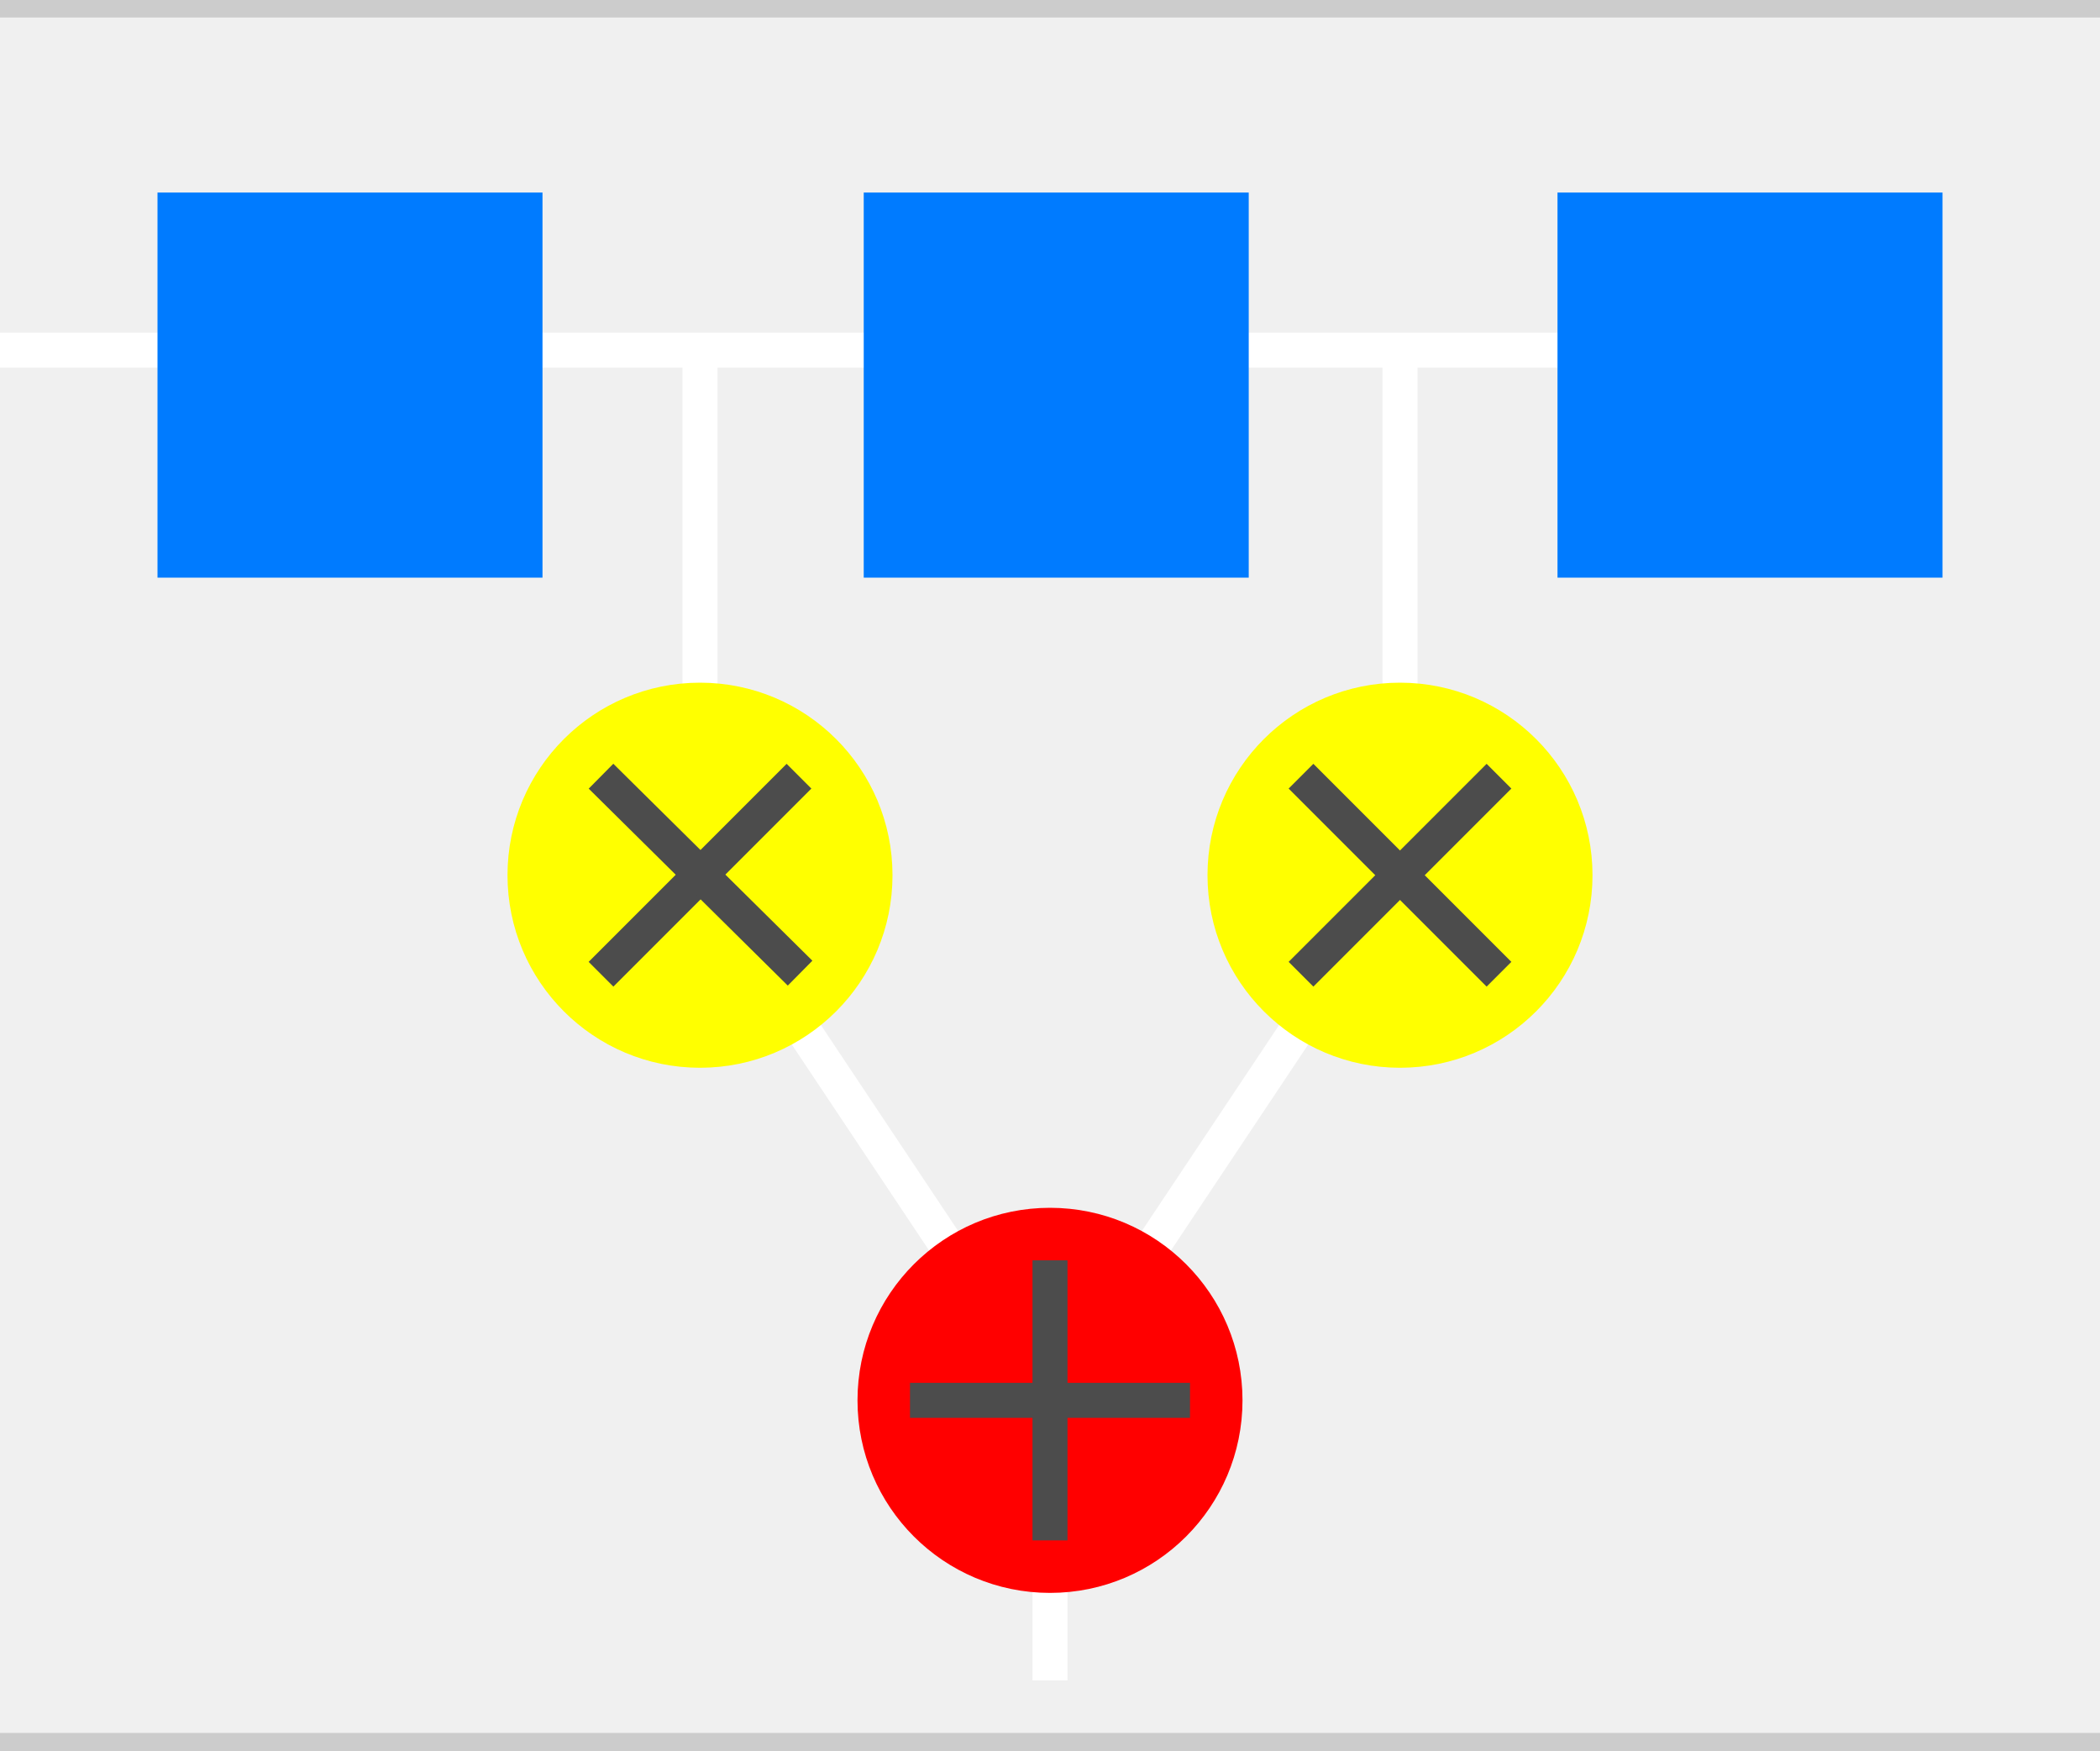
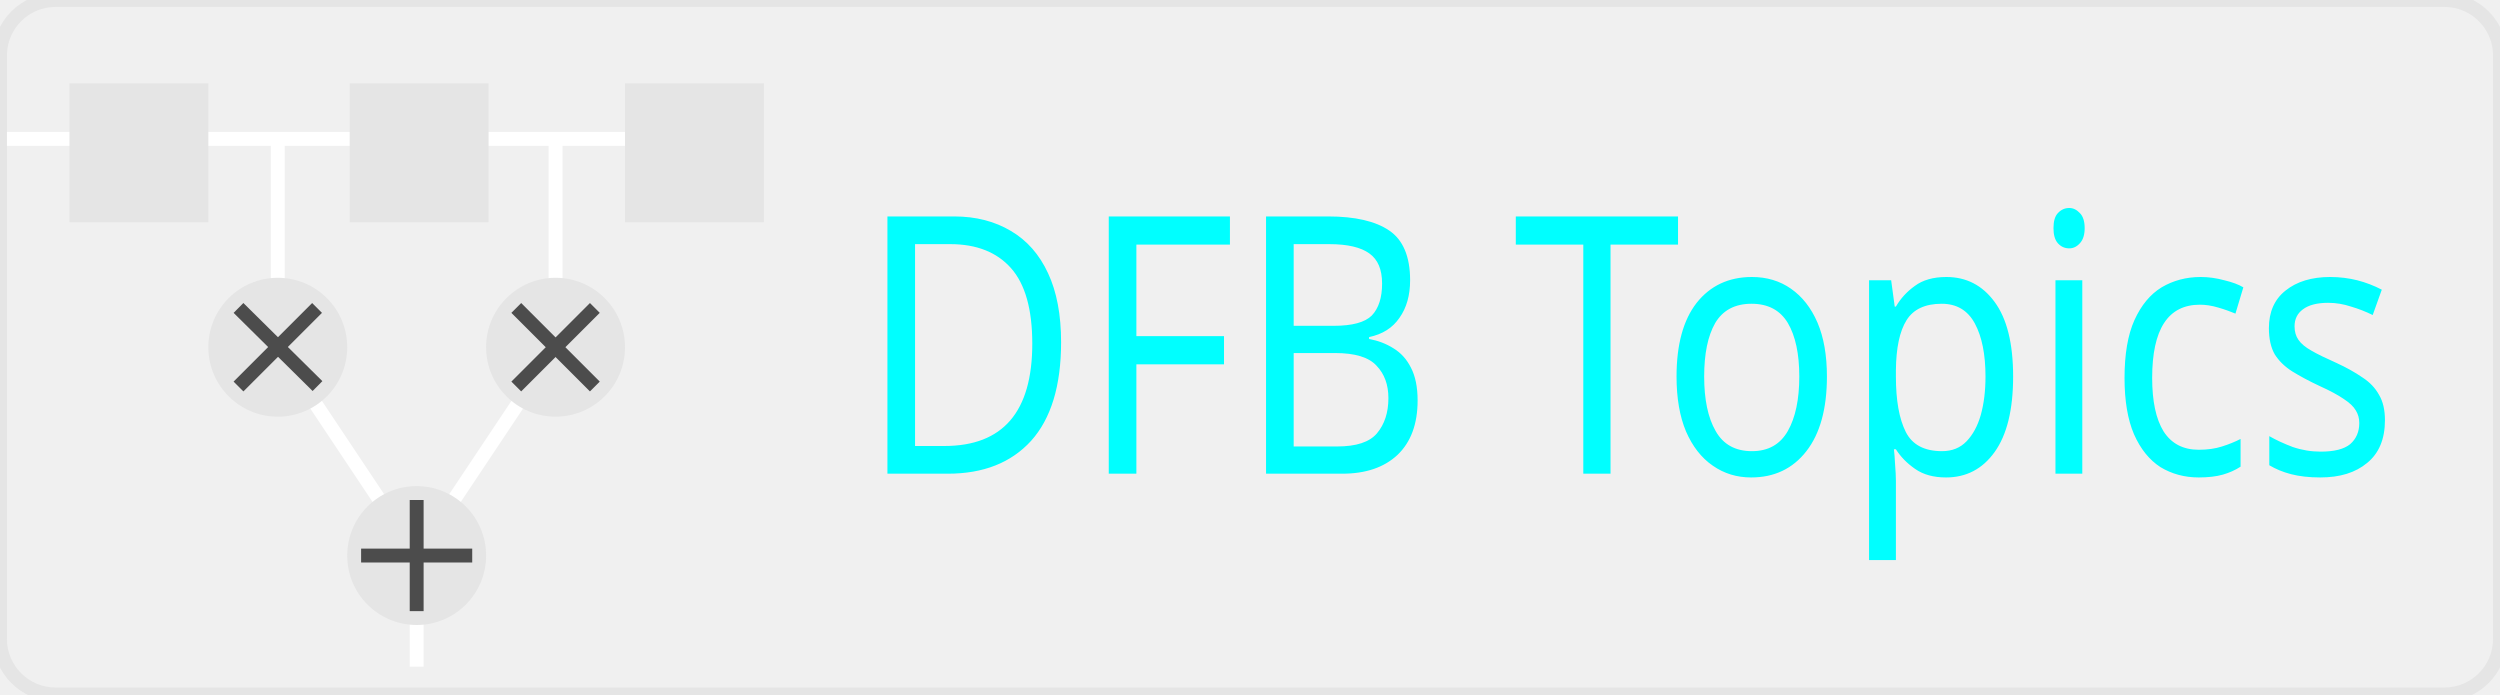
- <svg xmlns="http://www.w3.org/2000/svg" width="60" height="50">
+ <svg xmlns="http://www.w3.org/2000/svg" width="180" height="50">
  <g>
-     <line id="svg_11" y2="10" x2="50" y1="10" x1="0" stroke-linecap="null" stroke-linejoin="null" stroke-dasharray="null" stroke-width="null" stroke="#ffffff" fill="none" />
-     <line id="svg_12" y2="25" x2="20" y1="10" x1="20" stroke-linecap="null" stroke-linejoin="null" stroke-dasharray="null" stroke-width="null" stroke="#ffffff" fill="none" />
-     <line id="svg_15" y2="25" x2="40" y1="10" x1="40" stroke-linecap="null" stroke-linejoin="null" stroke-dasharray="null" stroke-width="null" stroke="#ffffff" fill="none" />
-     <line id="svg_16" y2="40" x2="30" y1="25" x1="20" stroke-linecap="null" stroke-linejoin="null" stroke-dasharray="null" stroke-width="null" stroke="#ffffff" fill="none" />
-     <line id="svg_18" y2="40" x2="30" y1="25" x1="40" stroke-linecap="null" stroke-linejoin="null" stroke-dasharray="null" stroke-width="null" stroke="#ffffff" fill="none" />
-     <line id="svg_20" y2="48" x2="30" y1="40" x1="30" stroke-linecap="null" stroke-linejoin="null" stroke-dasharray="null" stroke-width="null" stroke="#ffffff" fill="none" />
-     <ellipse id="svg_10" ry="5" rx="5" cy="40" cx="30" stroke-linecap="null" stroke-linejoin="null" stroke-dasharray="null" stroke-width="null" stroke="#ff0000" fill="#ff0000" />
-     <ellipse id="svg_9" ry="5" rx="5" cy="25" cx="40" stroke-linecap="null" stroke-linejoin="null" stroke-dasharray="null" stroke-width="null" stroke="#ffff00" fill="#ffff00" />
-     <ellipse stroke="#ffff00" ry="5" rx="5" id="svg_1" cy="25" cx="20" stroke-linecap="null" stroke-linejoin="null" stroke-dasharray="null" stroke-width="null" fill="#ffff00" />
-     <rect id="svg_7" height="10" width="10" y="6" x="45" stroke-linecap="null" stroke-linejoin="null" stroke-dasharray="null" stroke-width="null" stroke="#007bff" fill="#007bff" />
-     <rect id="svg_4" height="10" width="10" y="6" x="25.178" stroke-linecap="null" stroke-linejoin="null" stroke-dasharray="null" stroke-width="null" stroke="#007bff" fill="#007bff" />
-     <rect id="svg_2" height="10" width="10" y="6" x="5" stroke-linecap="null" stroke-linejoin="null" stroke-dasharray="null" stroke-width="null" stroke="#007bff" fill="#007bff" />
-     <line stroke="#4c4c4c" transform="rotate(-45 20,25) " id="svg_17" y2="25" x2="24" y1="25" x1="16" stroke-linecap="null" stroke-linejoin="null" stroke-dasharray="null" stroke-width="null" fill="none" />
-     <line stroke="#4c4c4c" transform="rotate(45 20,25) " y2="24.956" x2="24" y1="25" x1="16" stroke-linecap="null" stroke-linejoin="null" stroke-dasharray="null" stroke-width="null" fill="none" id="svg_21" />
-     <line stroke="#4c4c4c" transform="rotate(45 40,25) " y2="25" x2="44" y1="25" x1="36" stroke-linecap="null" stroke-linejoin="null" stroke-dasharray="null" stroke-width="null" fill="none" id="svg_23" />
-     <line stroke="#4c4c4c" transform="rotate(-45 40,25) " y2="25" x2="44" y1="25" x1="36" stroke-linecap="null" stroke-linejoin="null" stroke-dasharray="null" stroke-width="null" fill="none" id="svg_24" />
-     <line stroke="#4c4c4c" y2="40" x2="34" y1="40" x1="26" stroke-linecap="null" stroke-linejoin="null" stroke-dasharray="null" stroke-width="null" fill="none" id="svg_8" />
-     <line stroke="#4c4c4c" transform="rotate(90 30,40) " y2="40" x2="34" y1="40" x1="26" stroke-linecap="null" stroke-linejoin="null" stroke-dasharray="null" stroke-width="null" fill="none" id="svg_14" />
-     <line id="svg_6" y2="0" x2="60" y1="0" x1="0" stroke-linecap="null" stroke-linejoin="null" stroke-dasharray="null" stroke="#cccccc" fill="none" />
-     <line id="svg_13" y2="50" x2="60" y1="50" x1="0" stroke-linecap="null" stroke-linejoin="null" stroke-dasharray="null" stroke="#cccccc" fill="none" />
+     <line fill="none" stroke="#ffffff" stroke-width="null" stroke-dasharray="null" stroke-linejoin="null" stroke-linecap="null" x1="0" y1="10" x2="50" y2="10" id="svg_11" />
+     <line fill="none" stroke="#ffffff" stroke-width="null" stroke-dasharray="null" stroke-linejoin="null" stroke-linecap="null" x1="20" y1="10" x2="20" y2="25" id="svg_12" />
+     <line fill="none" stroke="#ffffff" stroke-width="null" stroke-dasharray="null" stroke-linejoin="null" stroke-linecap="null" x1="40" y1="10" x2="40" y2="25" id="svg_15" />
+     <line fill="none" stroke="#ffffff" stroke-width="null" stroke-dasharray="null" stroke-linejoin="null" stroke-linecap="null" x1="20" y1="25" x2="30" y2="40" id="svg_16" />
+     <line fill="none" stroke="#ffffff" stroke-width="null" stroke-dasharray="null" stroke-linejoin="null" stroke-linecap="null" x1="40" y1="25" x2="30" y2="40" id="svg_18" />
+     <line fill="none" stroke="#ffffff" stroke-width="null" stroke-dasharray="null" stroke-linejoin="null" stroke-linecap="null" x1="30" y1="40" x2="30" y2="48" id="svg_20" />
+     <ellipse fill="#e5e5e5" stroke="#ff0000" stroke-width="0" stroke-dasharray="null" stroke-linejoin="null" stroke-linecap="null" cx="30" cy="40" rx="5" ry="5" id="svg_10" />
+     <ellipse fill="#e5e5e5" stroke="#ffff00" stroke-width="0" stroke-dasharray="null" stroke-linejoin="null" stroke-linecap="null" cx="40" cy="25" rx="5" ry="5" id="svg_9" />
+     <ellipse fill="#e5e5e5" stroke-width="0" stroke-dasharray="null" stroke-linejoin="null" stroke-linecap="null" cx="20" cy="25" id="svg_1" rx="5" ry="5" stroke="#ffff00" />
+     <rect fill="#e5e5e5" stroke="#007bff" stroke-width="0" stroke-dasharray="null" stroke-linejoin="null" stroke-linecap="null" x="45" y="6" width="10" height="10" id="svg_7" />
+     <rect fill="#e5e5e5" stroke="#007bff" stroke-width="0" stroke-dasharray="null" stroke-linejoin="null" stroke-linecap="null" x="25.178" y="6" width="10" height="10" id="svg_4" />
+     <rect fill="#e5e5e5" stroke="#007bff" stroke-width="0" stroke-dasharray="null" stroke-linejoin="null" stroke-linecap="null" x="5" y="6" width="10" height="10" id="svg_2" />
+     <line fill="none" stroke-width="null" stroke-dasharray="null" stroke-linejoin="null" stroke-linecap="null" x1="16" y1="25" x2="24" y2="25" id="svg_17" transform="rotate(-45 20,25) " stroke="#4c4c4c" />
+     <line id="svg_21" fill="none" stroke-width="null" stroke-dasharray="null" stroke-linejoin="null" stroke-linecap="null" x1="16" y1="25" x2="24" y2="24.956" transform="rotate(45 20,25) " stroke="#4c4c4c" />
+     <line id="svg_23" fill="none" stroke-width="null" stroke-dasharray="null" stroke-linejoin="null" stroke-linecap="null" x1="36" y1="25" x2="44" y2="25" transform="rotate(45 40,25) " stroke="#4c4c4c" />
+     <line id="svg_24" fill="none" stroke-width="null" stroke-dasharray="null" stroke-linejoin="null" stroke-linecap="null" x1="36" y1="25" x2="44" y2="25" transform="rotate(-45 40,25) " stroke="#4c4c4c" />
+     <line id="svg_8" fill="none" stroke-width="null" stroke-dasharray="null" stroke-linejoin="null" stroke-linecap="null" x1="26" y1="40" x2="34" y2="40" stroke="#4c4c4c" />
+     <line id="svg_14" fill="none" stroke-width="null" stroke-dasharray="null" stroke-linejoin="null" stroke-linecap="null" x1="26" y1="40" x2="34" y2="40" transform="rotate(90 30,40) " stroke="#4c4c4c" />
+     <rect ry="4" rx="4" id="svg_3" height="50" width="180" y="0" x="0" stroke-linecap="null" stroke-linejoin="null" stroke-dasharray="null" stroke="#e5e5e5" fill="none" />
+     <text stroke="#00ffff" transform="matrix(1.818809,0,0,2.163209,-67.56421,-27.83266) " xml:space="preserve" text-anchor="middle" font-family="Sans-serif" font-size="12" id="svg_5" y="28.631" x="101.612" stroke-linecap="null" stroke-linejoin="null" stroke-dasharray="null" stroke-width="0" fill="#00ffff">DFB Topics</text>
  </g>
</svg>
